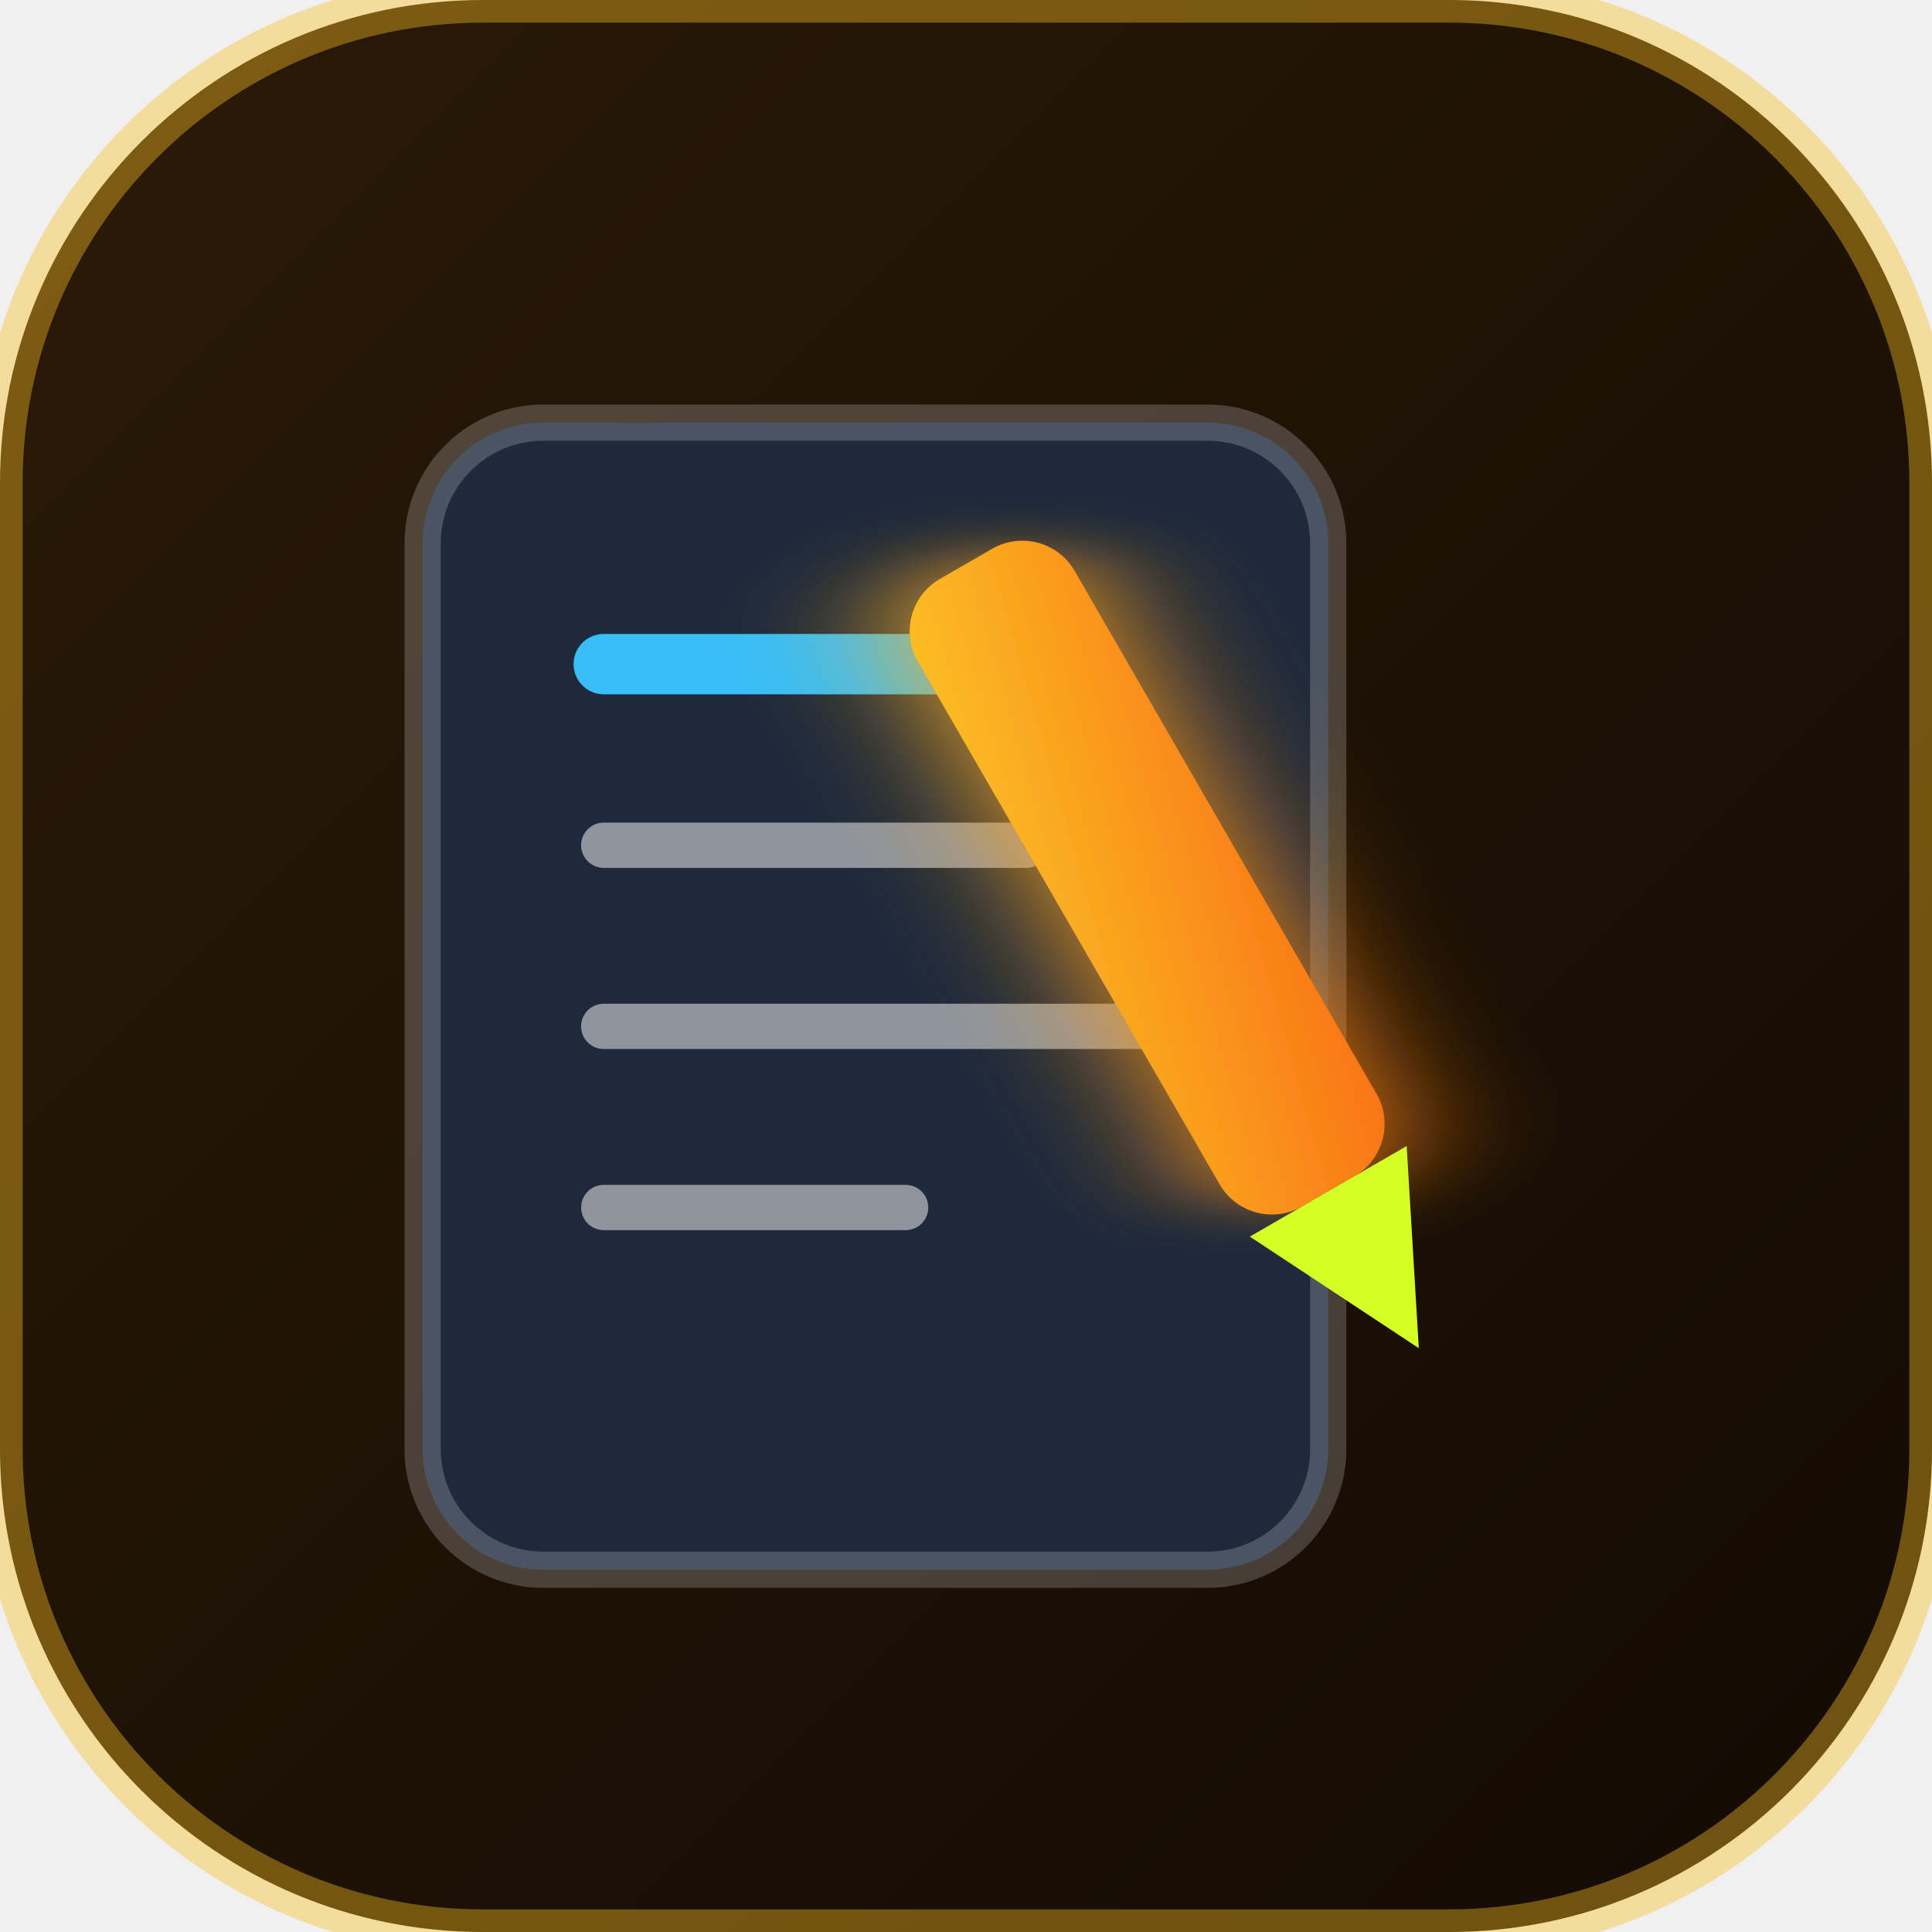
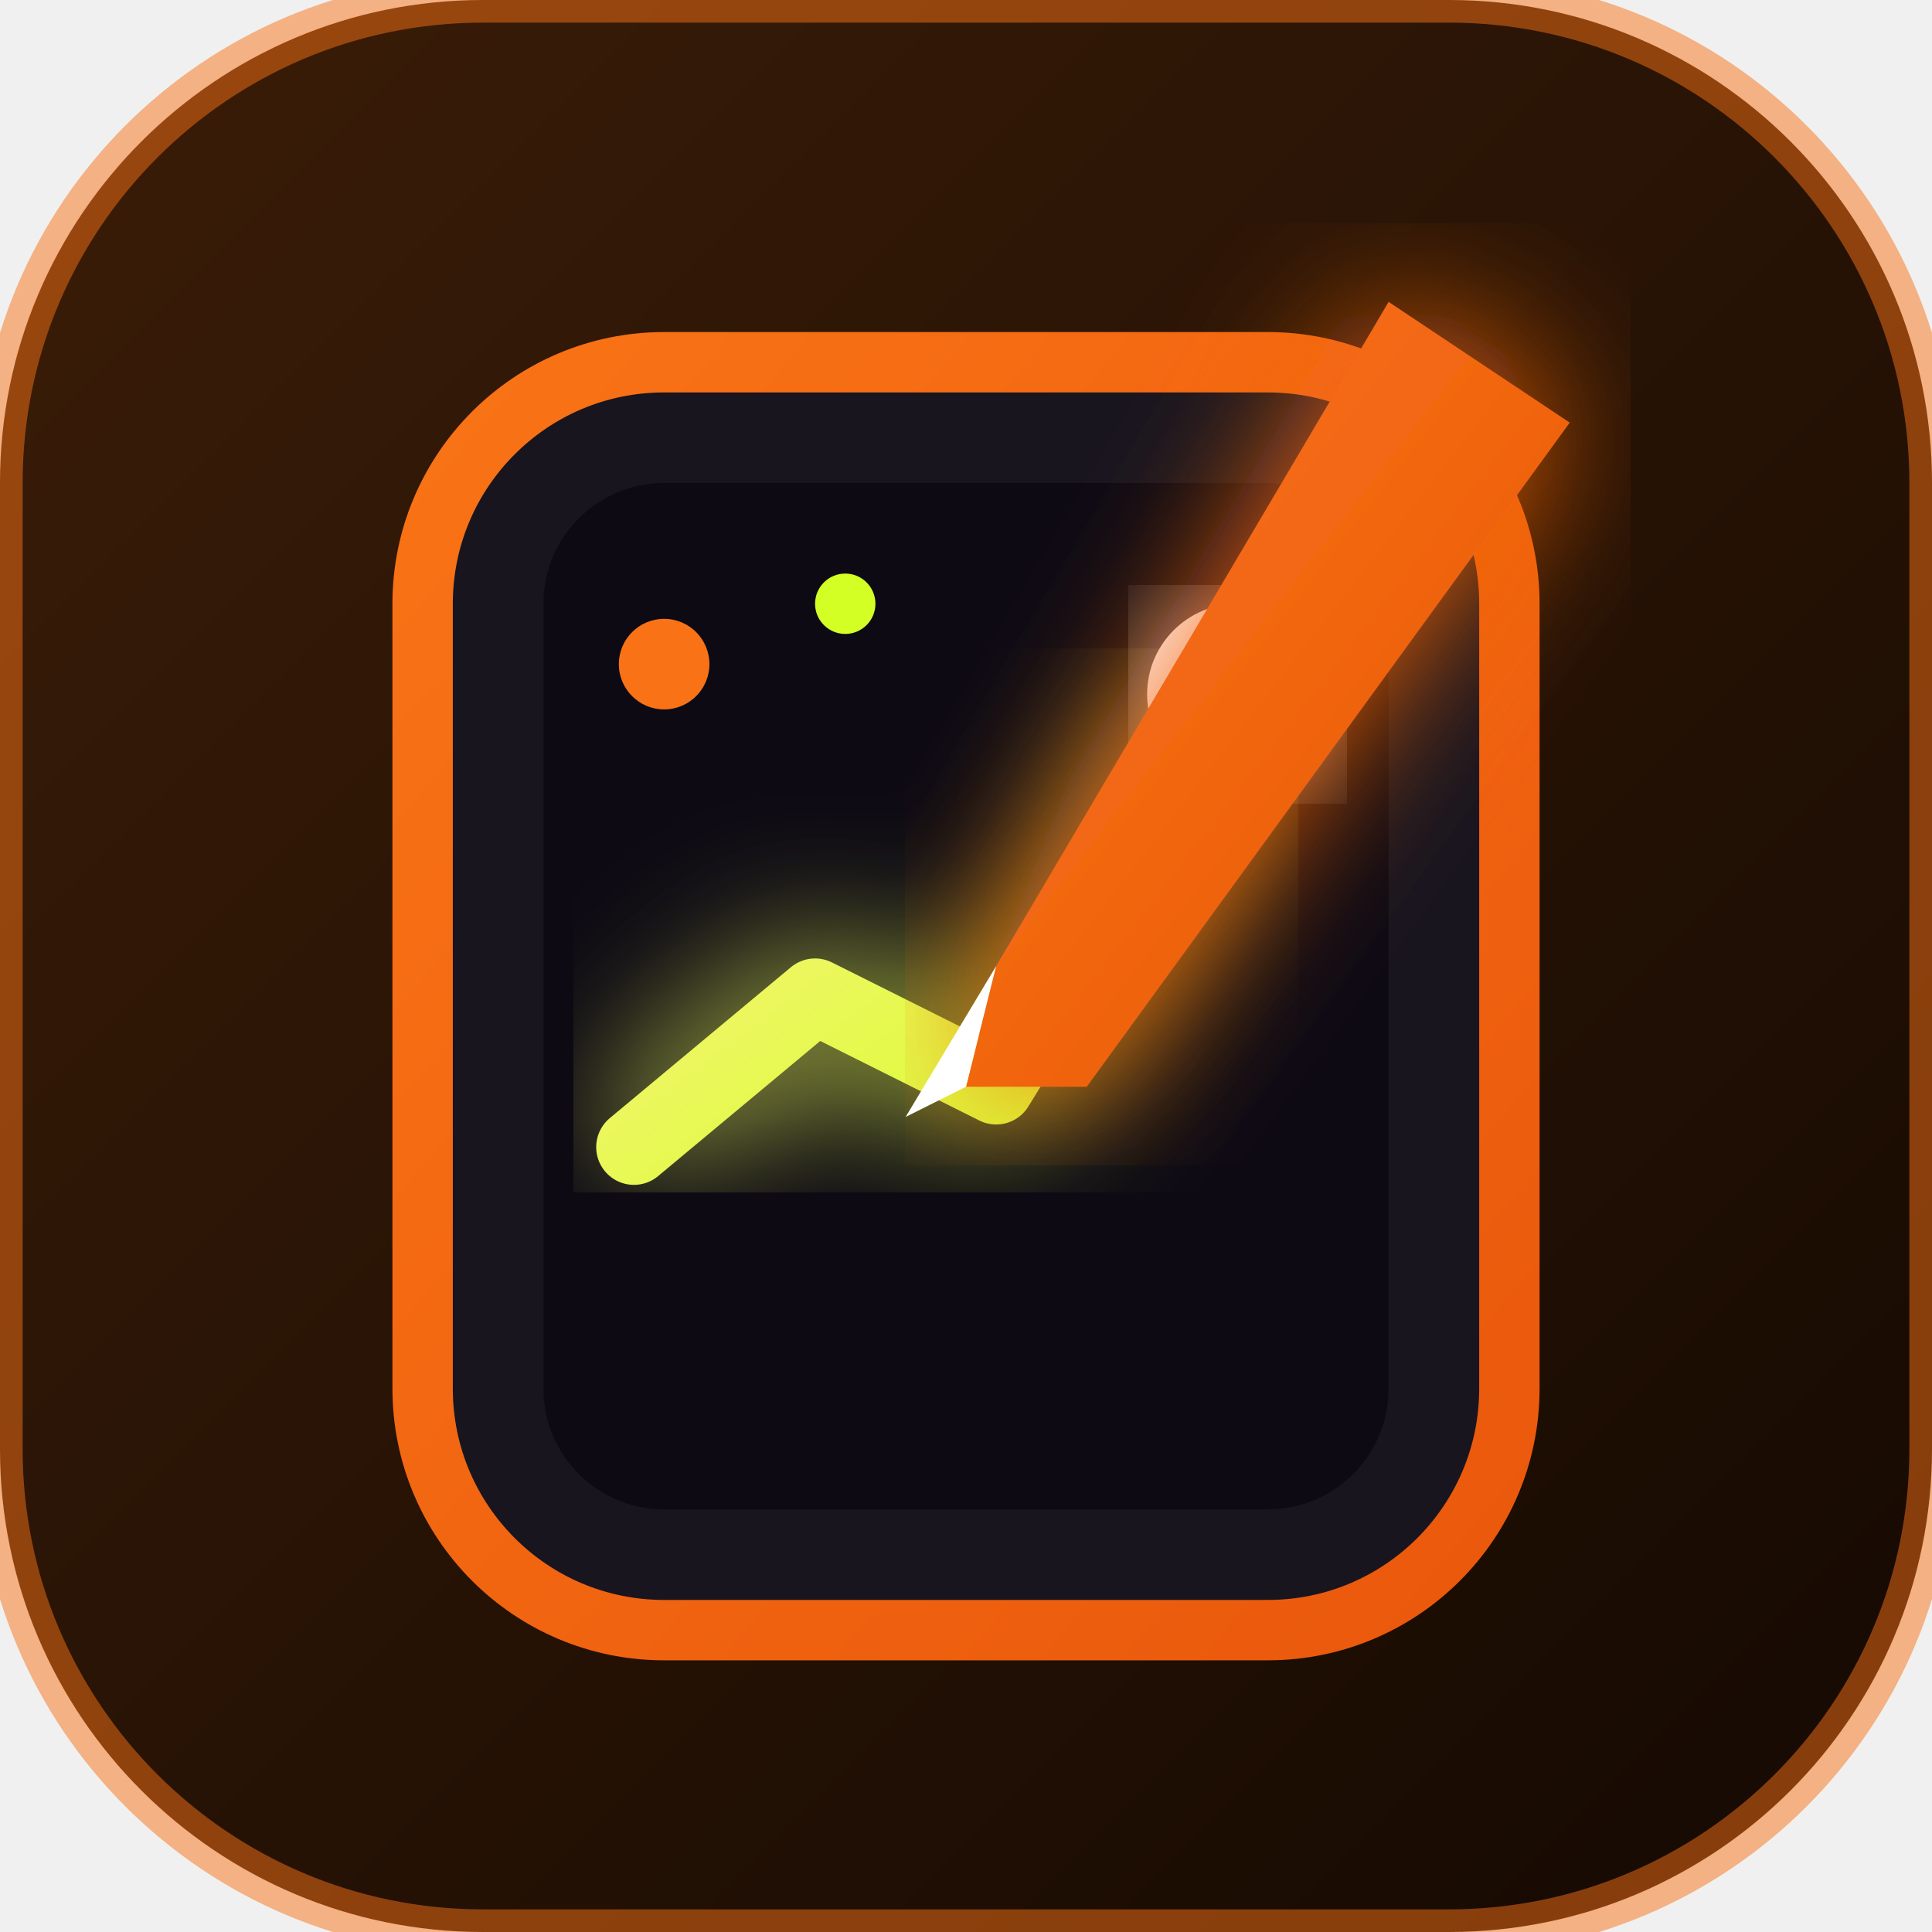
<svg xmlns="http://www.w3.org/2000/svg" viewBox="0 0 64 64" width="64" height="64">
  <defs>
-     <linearGradient id="blg_bg" x1="0" y1="0" x2="1" y2="1">
-       <stop offset="0%" stop-color="#2a1a08" />
-       <stop offset="100%" stop-color="#120a03" />
+     <linearGradient id="bl_bg" x1="0" y1="0" x2="1" y2="1">
+       <stop offset="0%" stop-color="#3b1d08" />
+       <stop offset="100%" stop-color="#140902" />
    </linearGradient>
-     <linearGradient id="blg_pen" x1="0" y1="0" x2="1" y2="1">
-       <stop offset="0%" stop-color="#fbbf24" />
-       <stop offset="100%" stop-color="#f97316" />
+     <linearGradient id="bl_card" x1="0" y1="0" x2="1" y2="1">
+       <stop offset="0%" stop-color="#f97316" />
+       <stop offset="100%" stop-color="#ea580c" />
    </linearGradient>
-     <filter id="blg_glow">
-       <feGaussianBlur stdDeviation="2" result="blur" />
+     <linearGradient id="bl_lime" x1="0" y1="0" x2="1" y2="1">
+       <stop offset="0%" stop-color="#fef08a" />
+       <stop offset="100%" stop-color="#d4ff24" />
+     </linearGradient>
+     <filter id="bl_glow">
+       <feGaussianBlur stdDeviation="2.5" result="blur" />
      <feMerge>
        <feMergeNode in="blur" />
        <feMergeNode in="SourceGraphic" />
      </feMerge>
    </filter>
  </defs>
-   <rect width="64" height="64" rx="16" fill="url(#blg_bg)" />
-   <rect width="64" height="64" rx="16" fill="none" stroke="rgba(251,191,36,0.4)" stroke-width="1.5" />
-   <rect x="14" y="14" width="30" height="38" rx="4" fill="#1e293b" stroke="rgba(255,255,255,0.2)" stroke-width="1.2" />
-   <line x1="20" y1="22" x2="36" y2="22" stroke="#38bdf8" stroke-width="2" stroke-linecap="round" />
-   <line x1="20" y1="28" x2="34" y2="28" stroke="rgba(255,255,255,0.5)" stroke-width="1.5" stroke-linecap="round" />
-   <line x1="20" y1="34" x2="38" y2="34" stroke="rgba(255,255,255,0.5)" stroke-width="1.5" stroke-linecap="round" />
-   <line x1="20" y1="40" x2="30" y2="40" stroke="rgba(255,255,255,0.5)" stroke-width="1.5" stroke-linecap="round" />
-   <g transform="rotate(-30 42 36)">
-     <rect x="39" y="16" width="6" height="24" rx="2" fill="url(#blg_pen)" filter="url(#blg_glow)" />
-     <polygon points="39,40 45,40 42,46" fill="#d4ff24" />
-   </g>
+   <rect width="64" height="64" rx="16" fill="url(#bl_bg)" />
+   <rect width="64" height="64" rx="16" fill="none" stroke="rgba(249,115,22,0.5)" stroke-width="1.5" />
+   <rect x="14" y="12" width="36" height="42" rx="8" fill="#18151f" stroke="url(#bl_card)" stroke-width="2" />
+   <rect x="18" y="16" width="28" height="34" rx="4" fill="#0d0a14" />
+   <polyline points="21,38 27,33 33,36 41,23" fill="none" stroke="url(#bl_lime)" stroke-width="2.5" stroke-linecap="round" stroke-linejoin="round" filter="url(#bl_glow)" />
+   <circle cx="41" cy="23" r="3" fill="#ffffff" filter="url(#bl_glow)" />
+   <polygon points="46,10 52,14 36,36 32,36 33,32" fill="url(#bl_card)" filter="url(#bl_glow)" />
+   <polygon points="32,36 33,32 30,37" fill="#ffffff" />
+   <circle cx="22" cy="22" r="1.5" fill="#f97316" />
+   <circle cx="28" cy="20" r="1" fill="#d4ff24" />
</svg>
